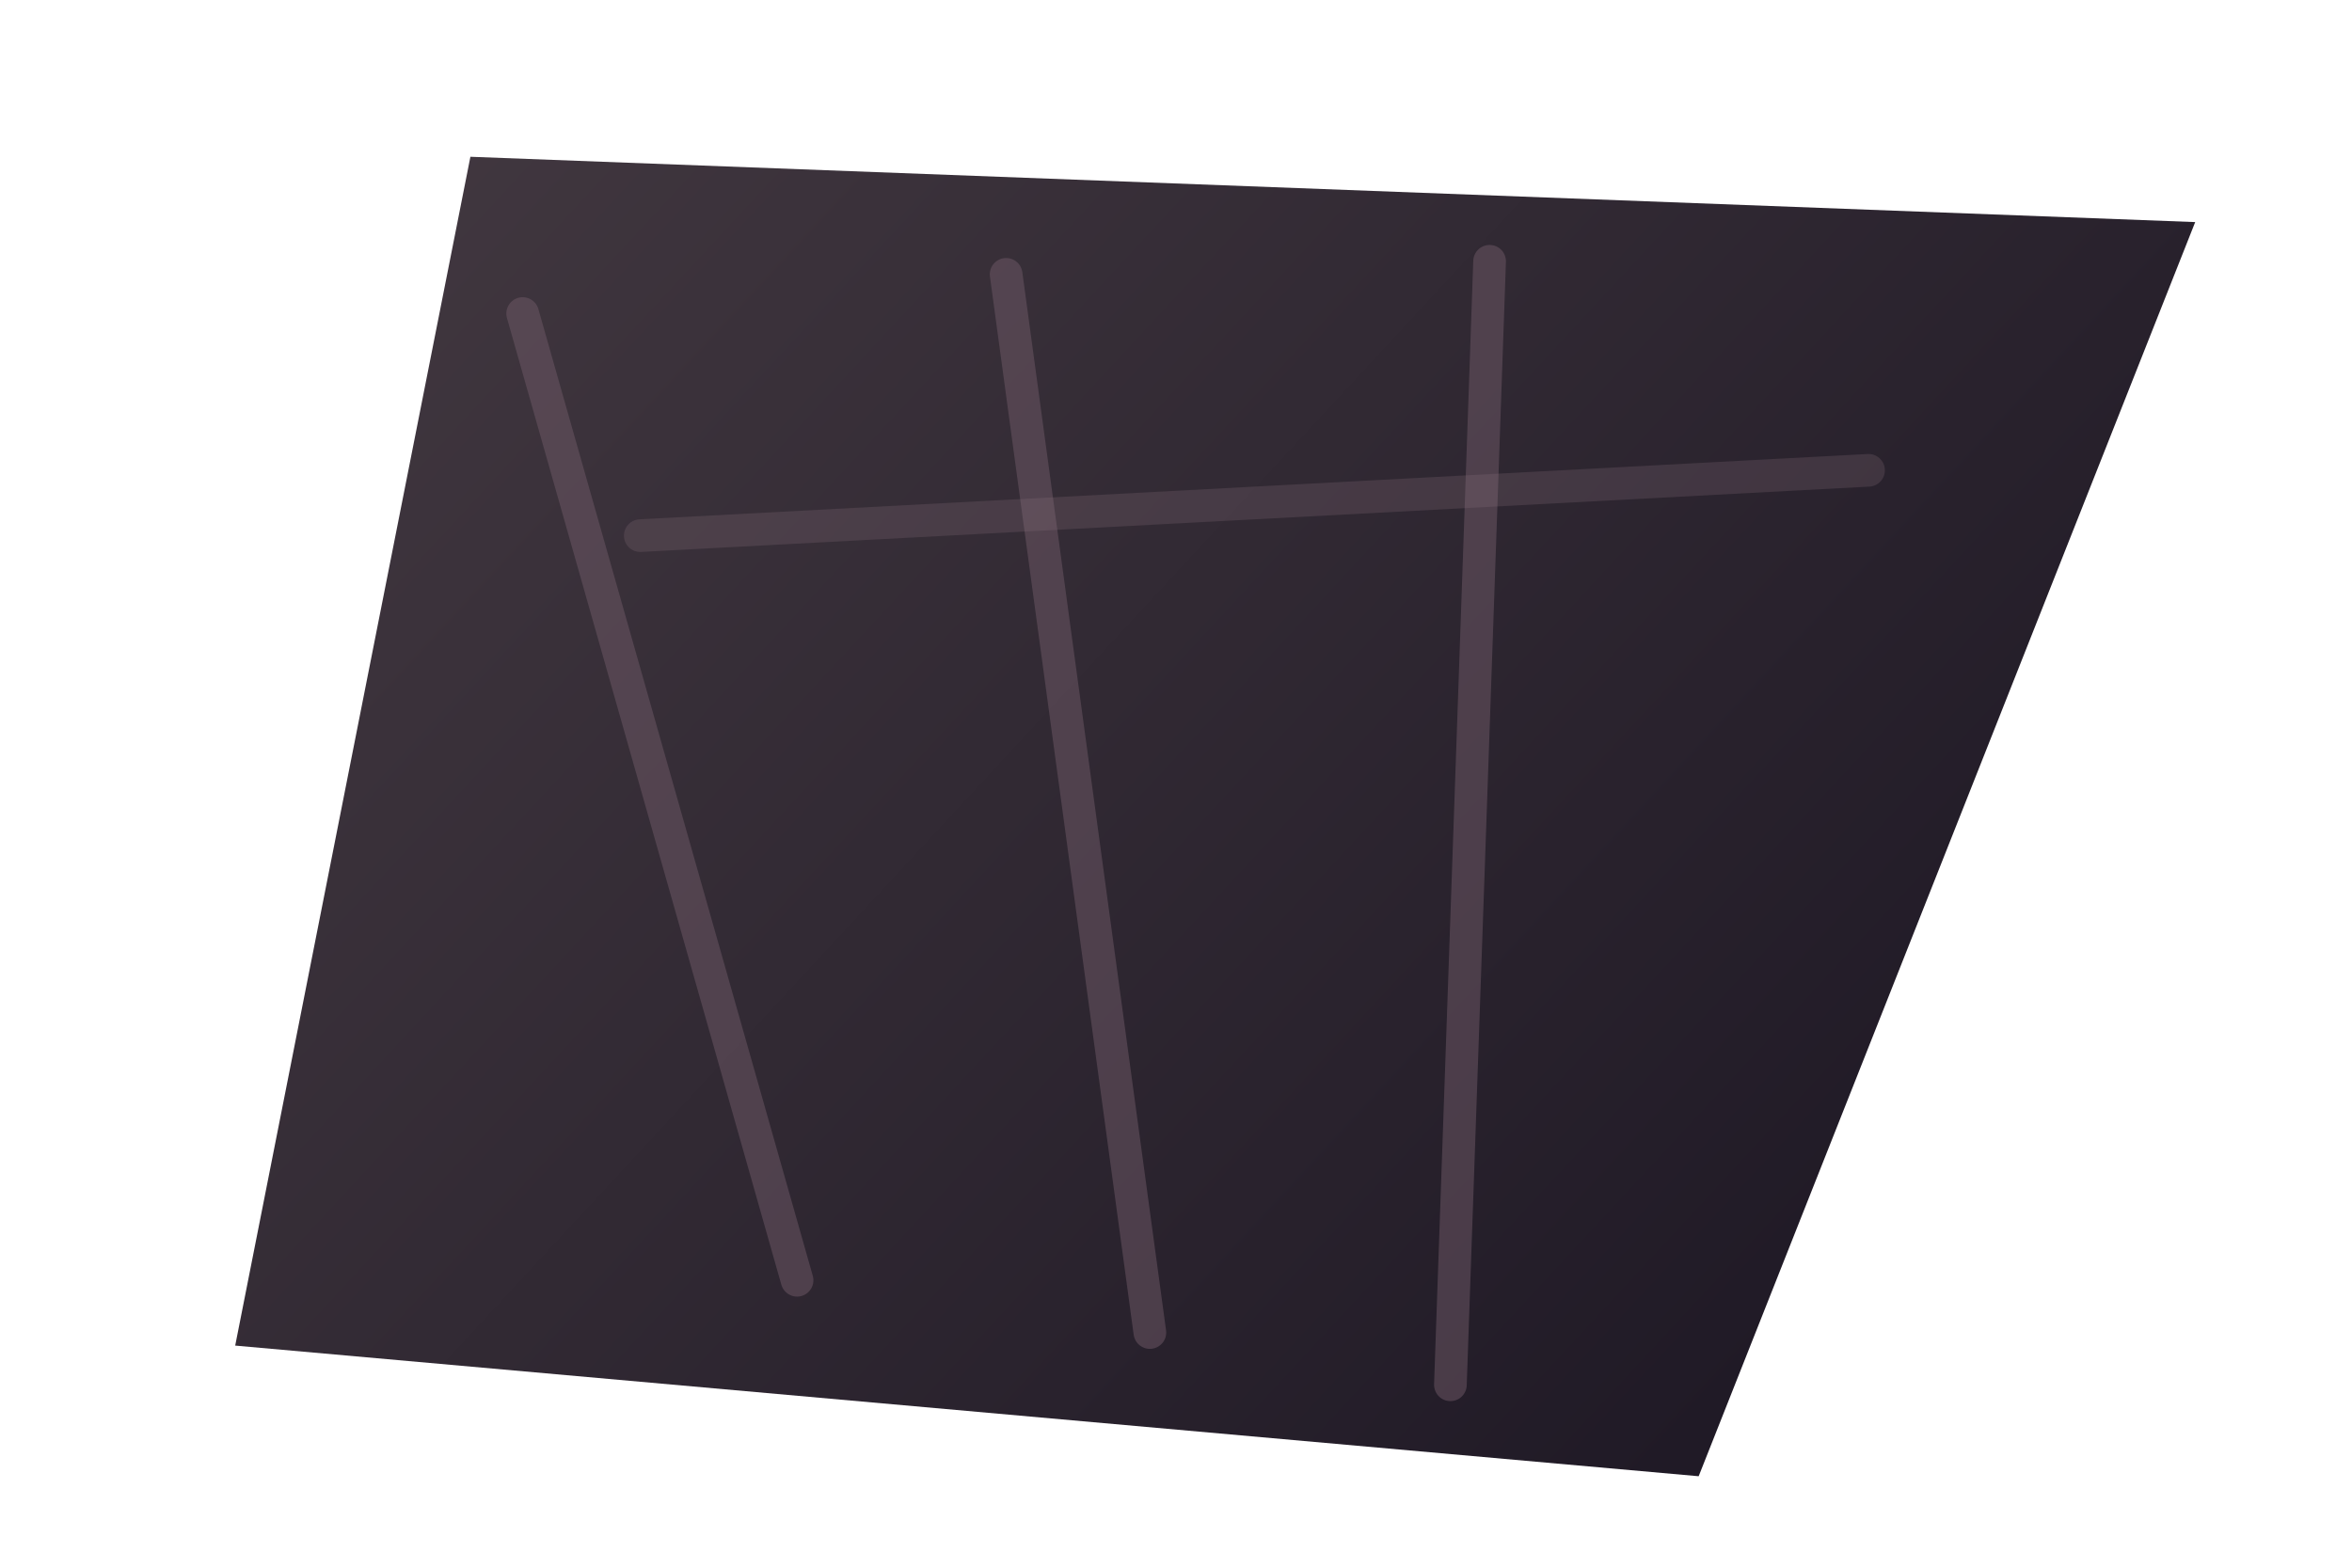
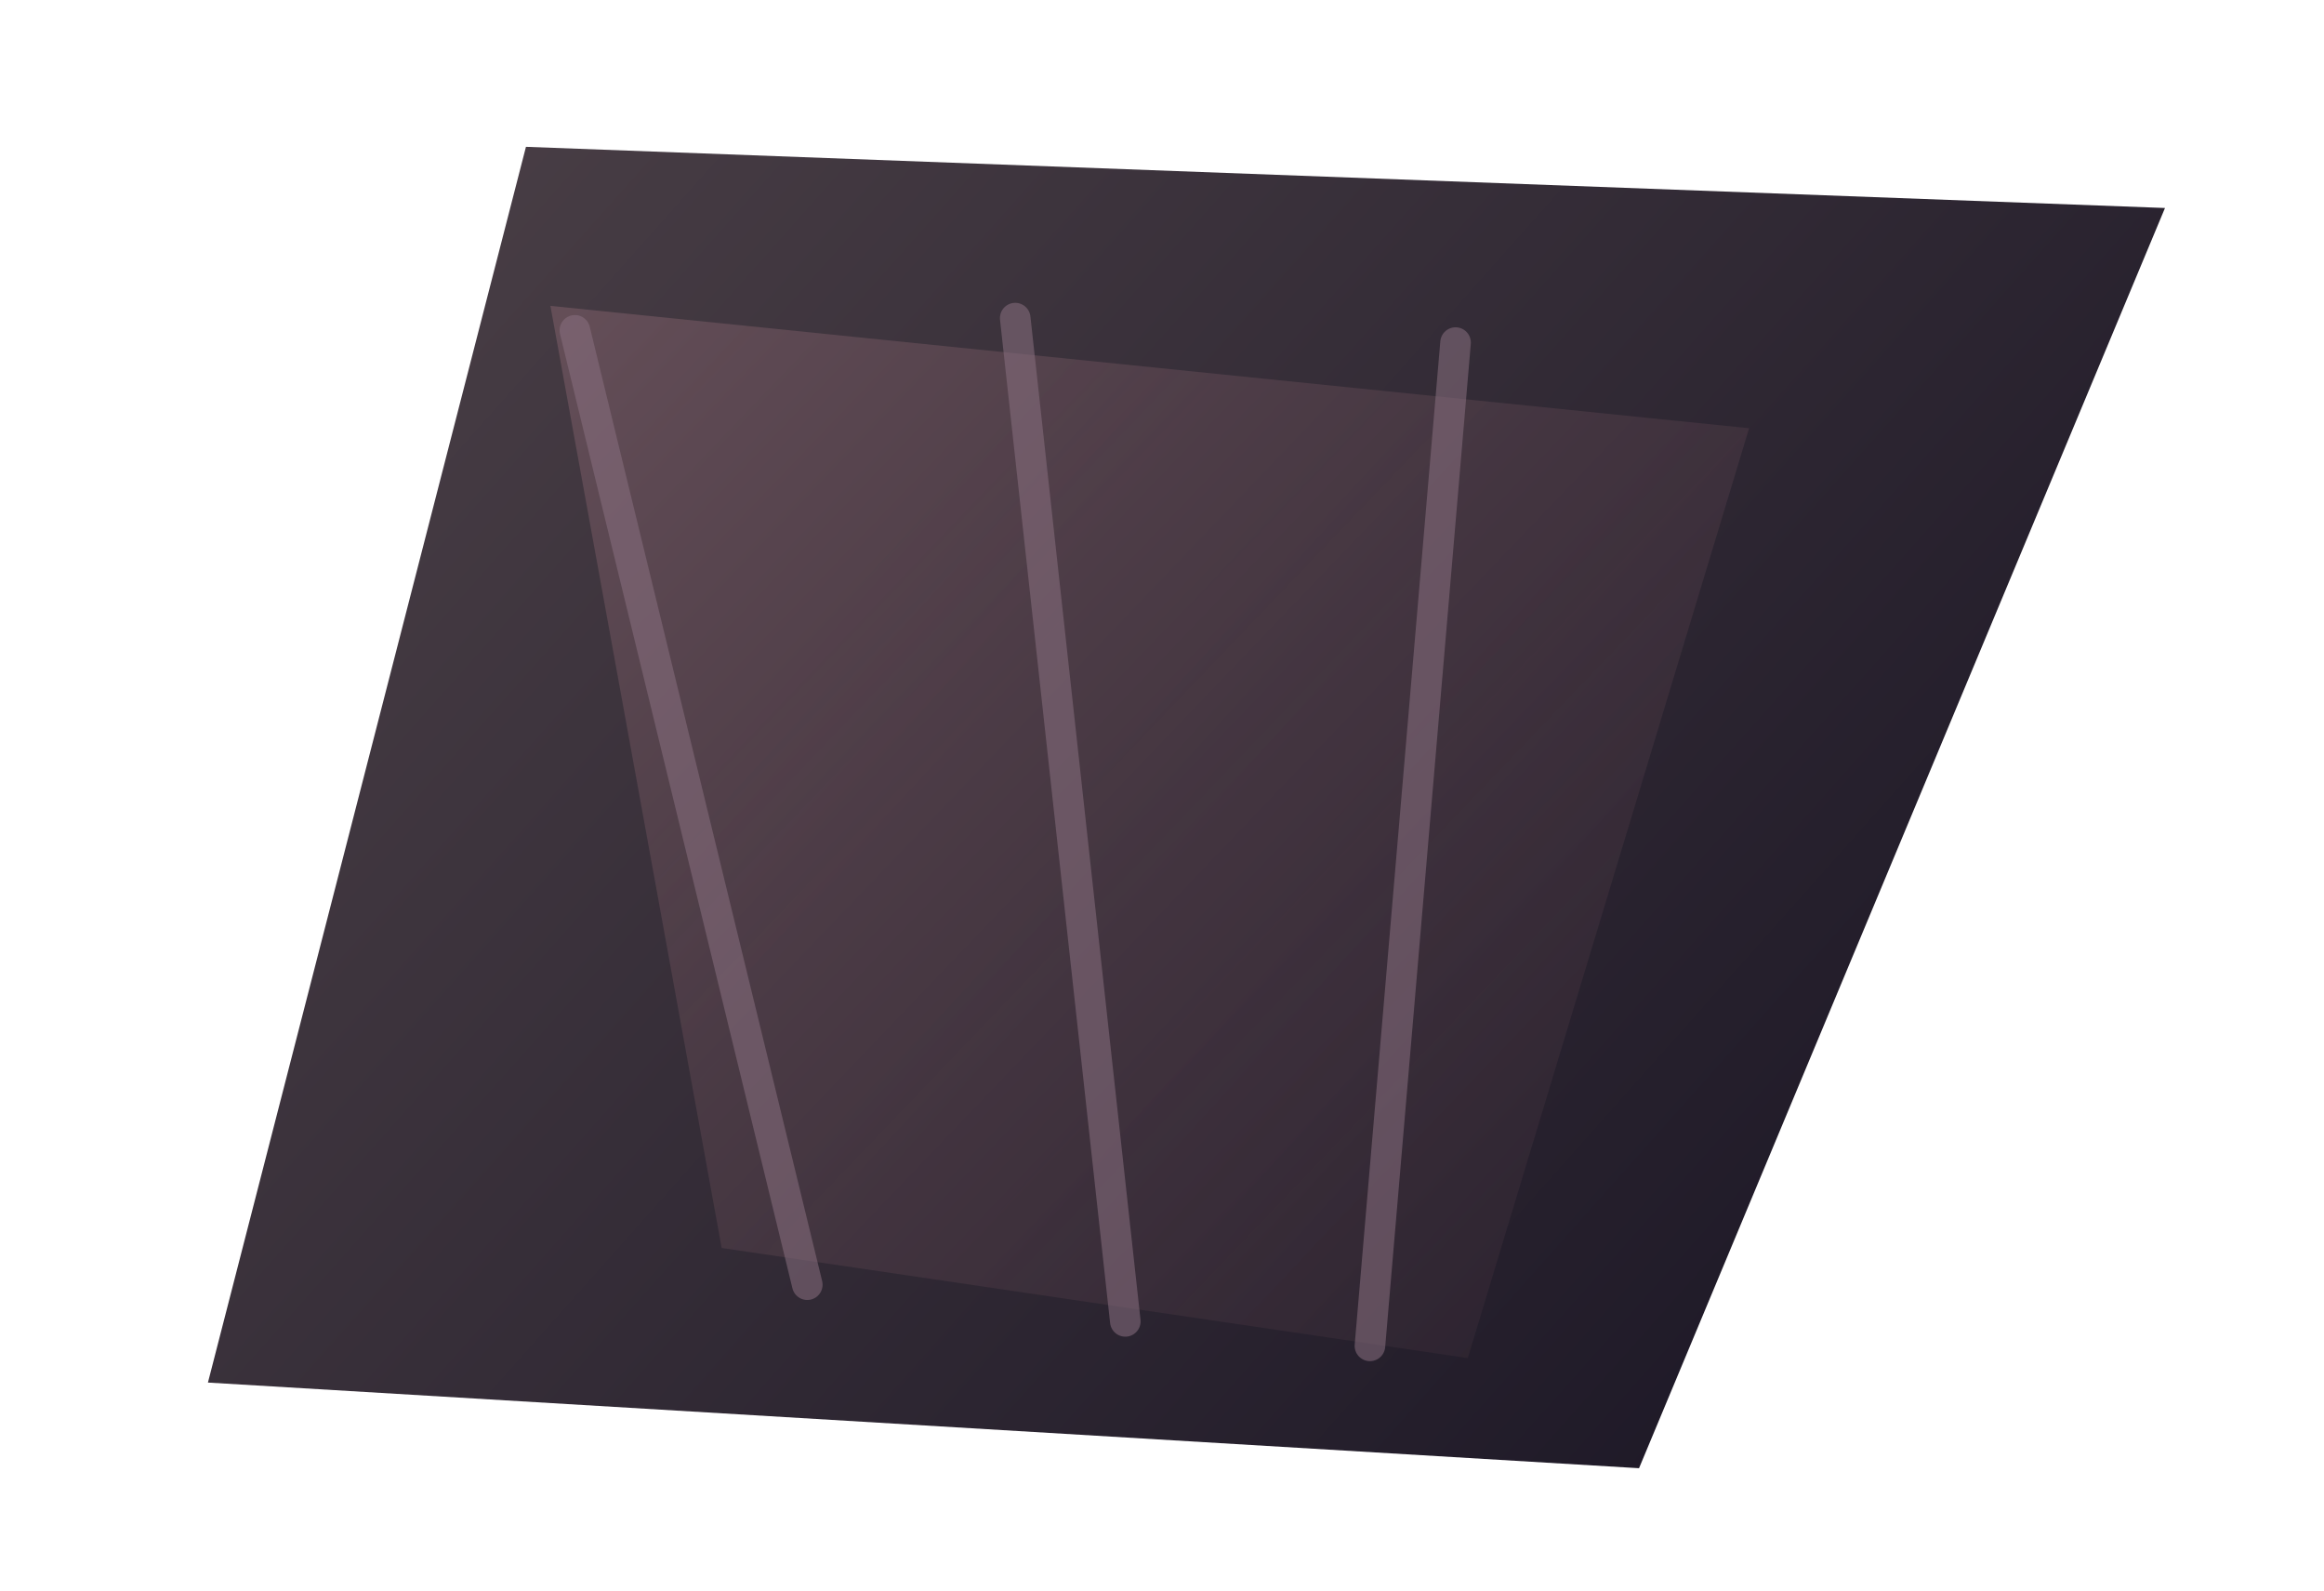
- <svg xmlns="http://www.w3.org/2000/svg" width="360" height="240" viewBox="0 0 360 240">
+ <svg xmlns="http://www.w3.org/2000/svg" width="380" height="260" viewBox="0 0 380 260">
  <defs>
-     <linearGradient id="wMain" x1="42" y1="18" x2="260" y2="220" gradientUnits="userSpaceOnUse">
-       <stop stop-color="#433941" />
-       <stop offset="1" stop-color="#201A26" />
+     <linearGradient id="wingBase" x1="48" y1="24" x2="286" y2="236" gradientUnits="userSpaceOnUse">
+       <stop stop-color="#4B4047" />
+       <stop offset="1" stop-color="#1E1927" />
+     </linearGradient>
+     <linearGradient id="membrane" x1="100" y1="42" x2="286" y2="220" gradientUnits="userSpaceOnUse">
+       <stop stop-color="#7A5C66" stop-opacity="0.6" />
+       <stop offset="1" stop-color="#342733" stop-opacity="0.38" />
    </linearGradient>
  </defs>
-   <path d="M36 206 72 24 336 34 260 226Z" fill="url(#wMain)" />
-   <path d="M80 48 122 196M154 42 176 204M228 40 222 212" stroke="#705B69" stroke-opacity="0.5" stroke-width="5" stroke-linecap="round" />
-   <path d="M98 82 286 72" stroke="#8C7180" stroke-opacity="0.24" stroke-width="5" stroke-linecap="round" />
+   <path d="M34 226L86 24L354 34L268 240Z" fill="url(#wingBase)" />
+   <path d="M90 50L286 70L240 222L118 204Z" fill="url(#membrane)" />
+   <path d="M94 54L132 210M166 52L184 216M238 56L224 220" stroke="#89707F" stroke-opacity="0.55" stroke-width="5" stroke-linecap="round" />
</svg>
